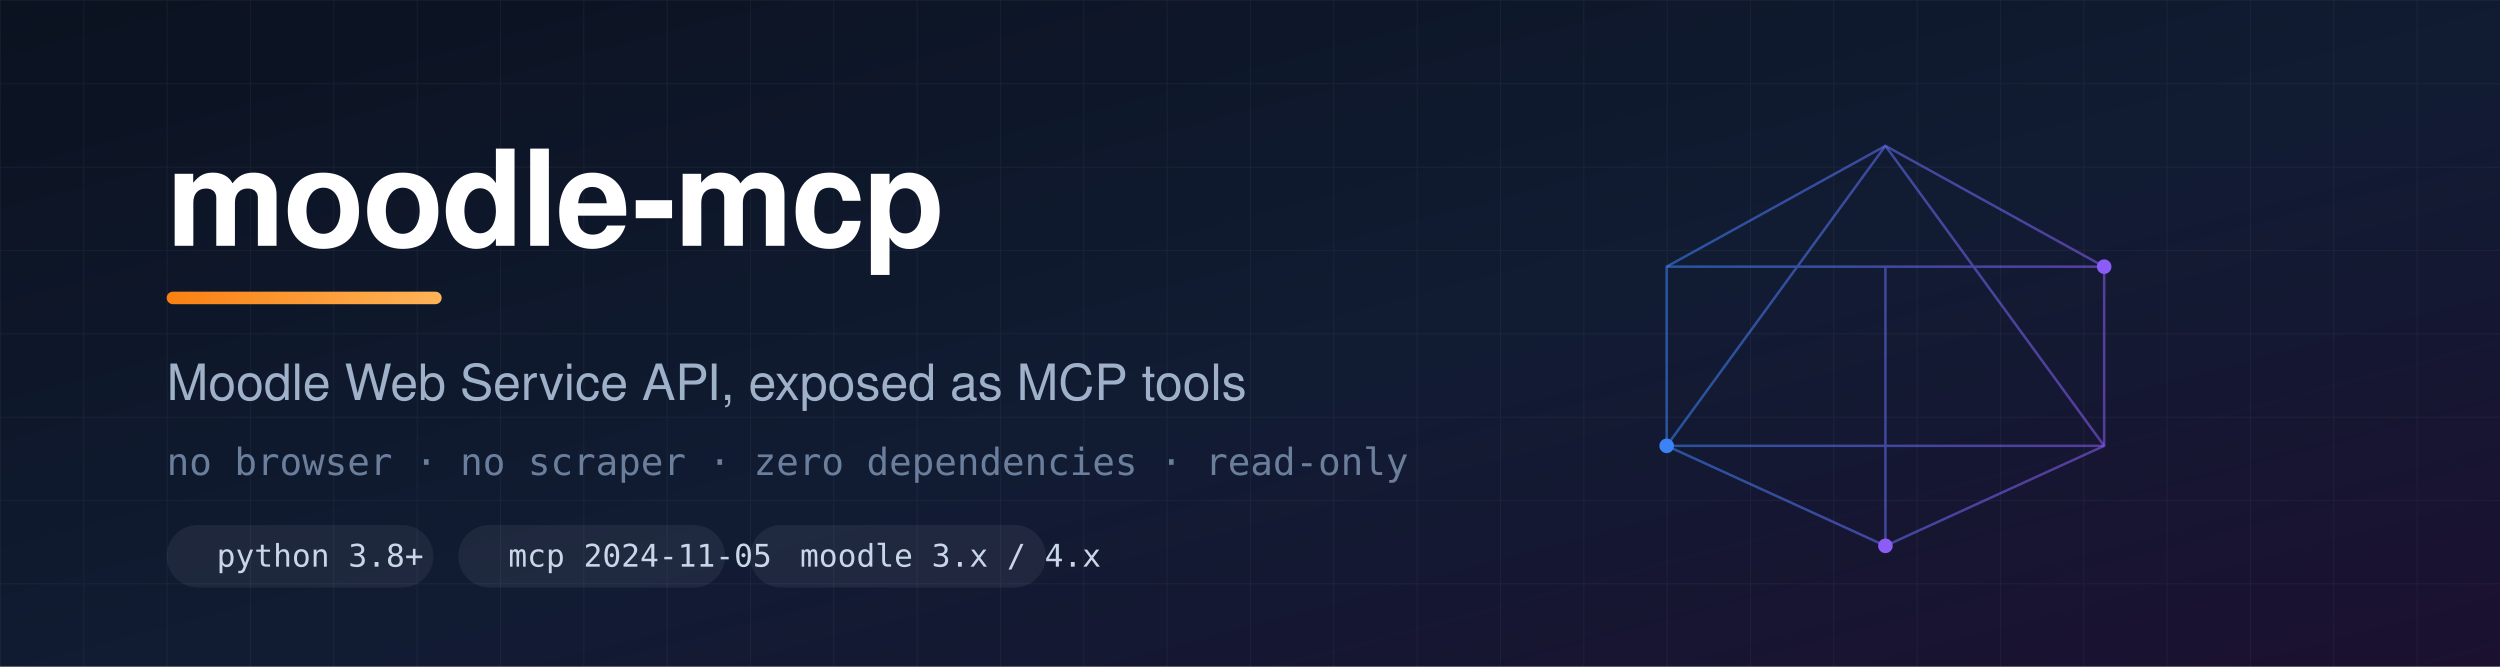
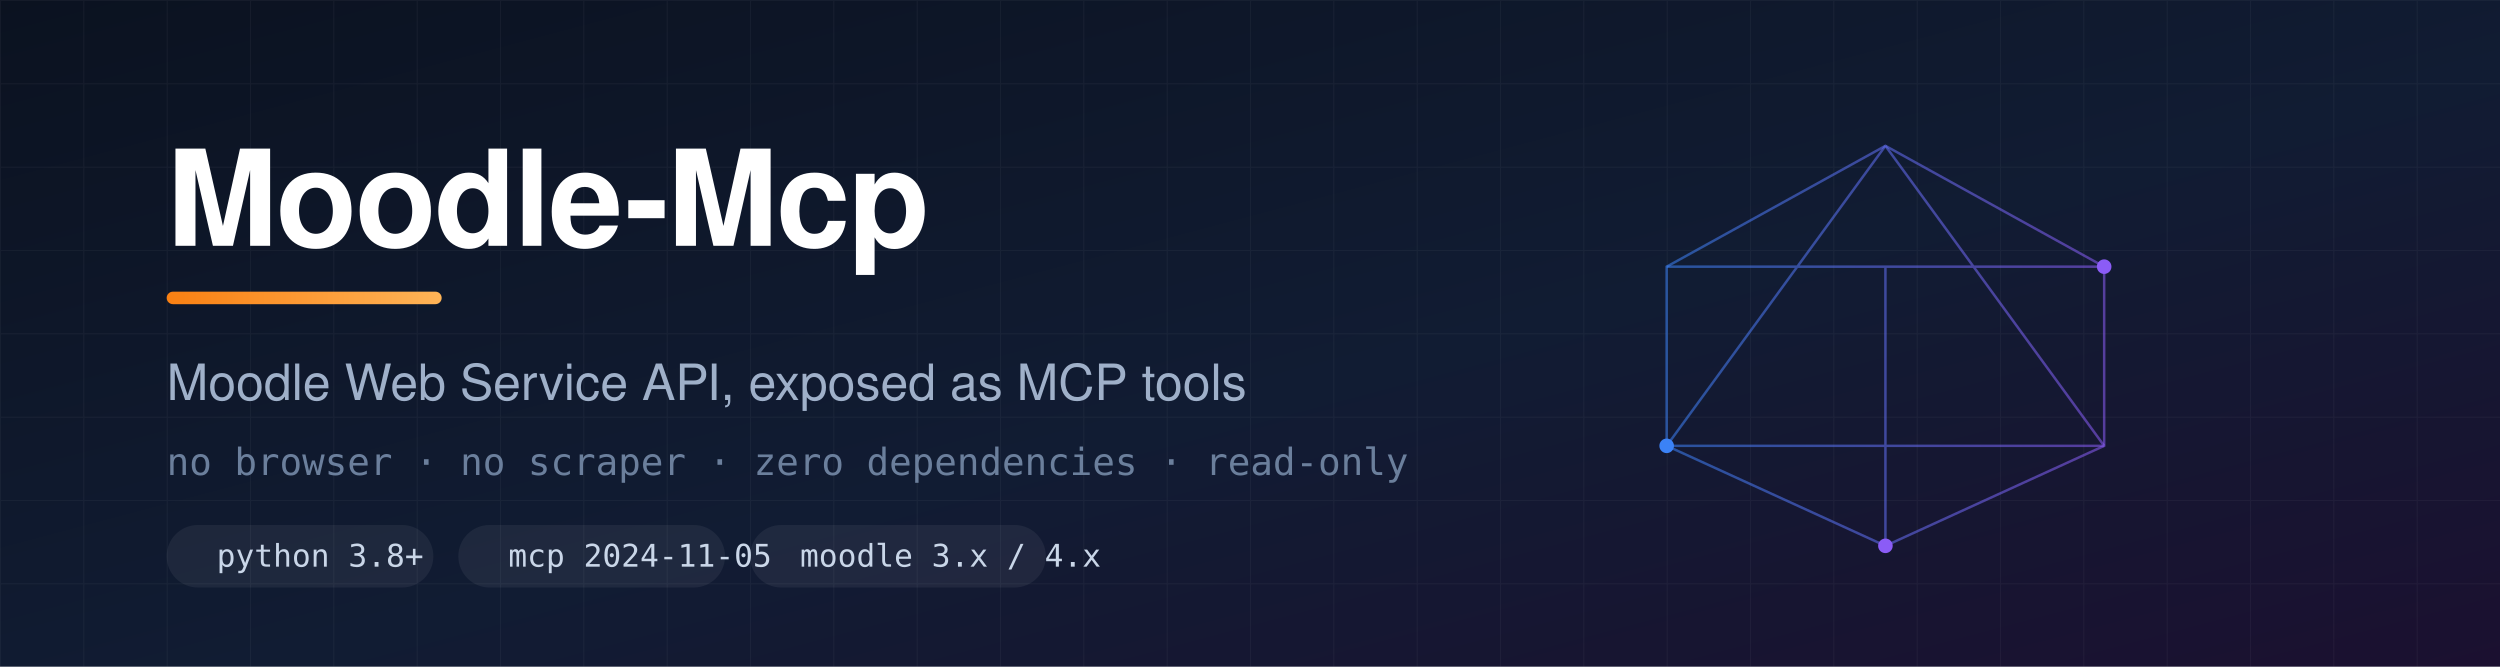
- <svg xmlns="http://www.w3.org/2000/svg" width="1200" height="320" viewBox="0 0 1200 320" role="img" aria-label="moodle-mcp — Moodle Web Service API as MCP tools">
+ <svg xmlns="http://www.w3.org/2000/svg" width="1200" height="320" viewBox="0 0 1200 320" role="img" aria-label="Moodle-Mcp — Moodle Web Service API as MCP tools">
  <defs>
    <linearGradient id="bg" x1="0" y1="0" x2="1" y2="1">
      <stop offset="0%" stop-color="#0b1220" />
      <stop offset="55%" stop-color="#111c33" />
      <stop offset="100%" stop-color="#1b1030" />
    </linearGradient>
    <linearGradient id="accent" x1="0" y1="0" x2="1" y2="0">
      <stop offset="0%" stop-color="#f98012" />
      <stop offset="100%" stop-color="#ffb457" />
    </linearGradient>
    <linearGradient id="line" x1="0" y1="0" x2="1" y2="0">
      <stop offset="0%" stop-color="#3b82f6" />
      <stop offset="100%" stop-color="#8b5cf6" />
    </linearGradient>
    <pattern id="grid" width="40" height="40" patternUnits="userSpaceOnUse">
      <path d="M40 0H0V40" fill="none" stroke="#ffffff" stroke-opacity="0.04" stroke-width="1" />
    </pattern>
  </defs>
  <rect width="1200" height="320" fill="url(#bg)" />
  <rect width="1200" height="320" fill="url(#grid)" />
  <g stroke="url(#line)" stroke-opacity="0.55" stroke-width="1.2" fill="none">
    <path d="M905 70 L1010 128 L1010 214 L905 262 L800 214 L800 128 Z" />
    <path d="M905 70 L800 214 M905 70 L1010 214 M800 128 L1010 128 M800 214 L1010 214 M905 262 L905 128" />
    <circle cx="1010" cy="128" r="3.5" fill="#8b5cf6" stroke="none" />
    <circle cx="800" cy="214" r="3.5" fill="#3b82f6" stroke="none" />
    <circle cx="905" cy="262" r="3.5" fill="#8b5cf6" stroke="none" />
  </g>
-   <text x="80" y="118" font-family="Segoe UI, Helvetica, Arial, sans-serif" font-size="64" font-weight="700" fill="#ffffff" letter-spacing="-1">moodle-mcp</text>
+   <text x="80" y="118" font-family="Segoe UI, Helvetica, Arial, sans-serif" font-size="64" font-weight="700" fill="#ffffff" letter-spacing="-1">Moodle-Mcp</text>
  <rect x="80" y="140" width="132" height="6" rx="3" fill="url(#accent)" />
  <text x="80" y="192" font-family="Segoe UI, Helvetica, Arial, sans-serif" font-size="24" fill="#9fb0c9">Moodle Web Service API, exposed as MCP tools</text>
  <text x="80" y="228" font-family="Consolas, Menlo, monospace" font-size="18" fill="#6b7f9c">no browser  ·  no scraper  ·  zero dependencies  ·  read-only</text>
  <g font-family="Consolas, Menlo, monospace" font-size="15">
    <rect x="80" y="252" width="128" height="30" rx="15" fill="#ffffff" fill-opacity="0.06" />
    <text x="104" y="272" fill="#c9d6e8">python 3.8+</text>
    <rect x="220" y="252" width="128" height="30" rx="15" fill="#ffffff" fill-opacity="0.06" />
    <text x="244" y="272" fill="#c9d6e8">mcp 2024-11-05</text>
    <rect x="360" y="252" width="142" height="30" rx="15" fill="#ffffff" fill-opacity="0.06" />
    <text x="384" y="272" fill="#c9d6e8">moodle 3.x / 4.x</text>
  </g>
</svg>
